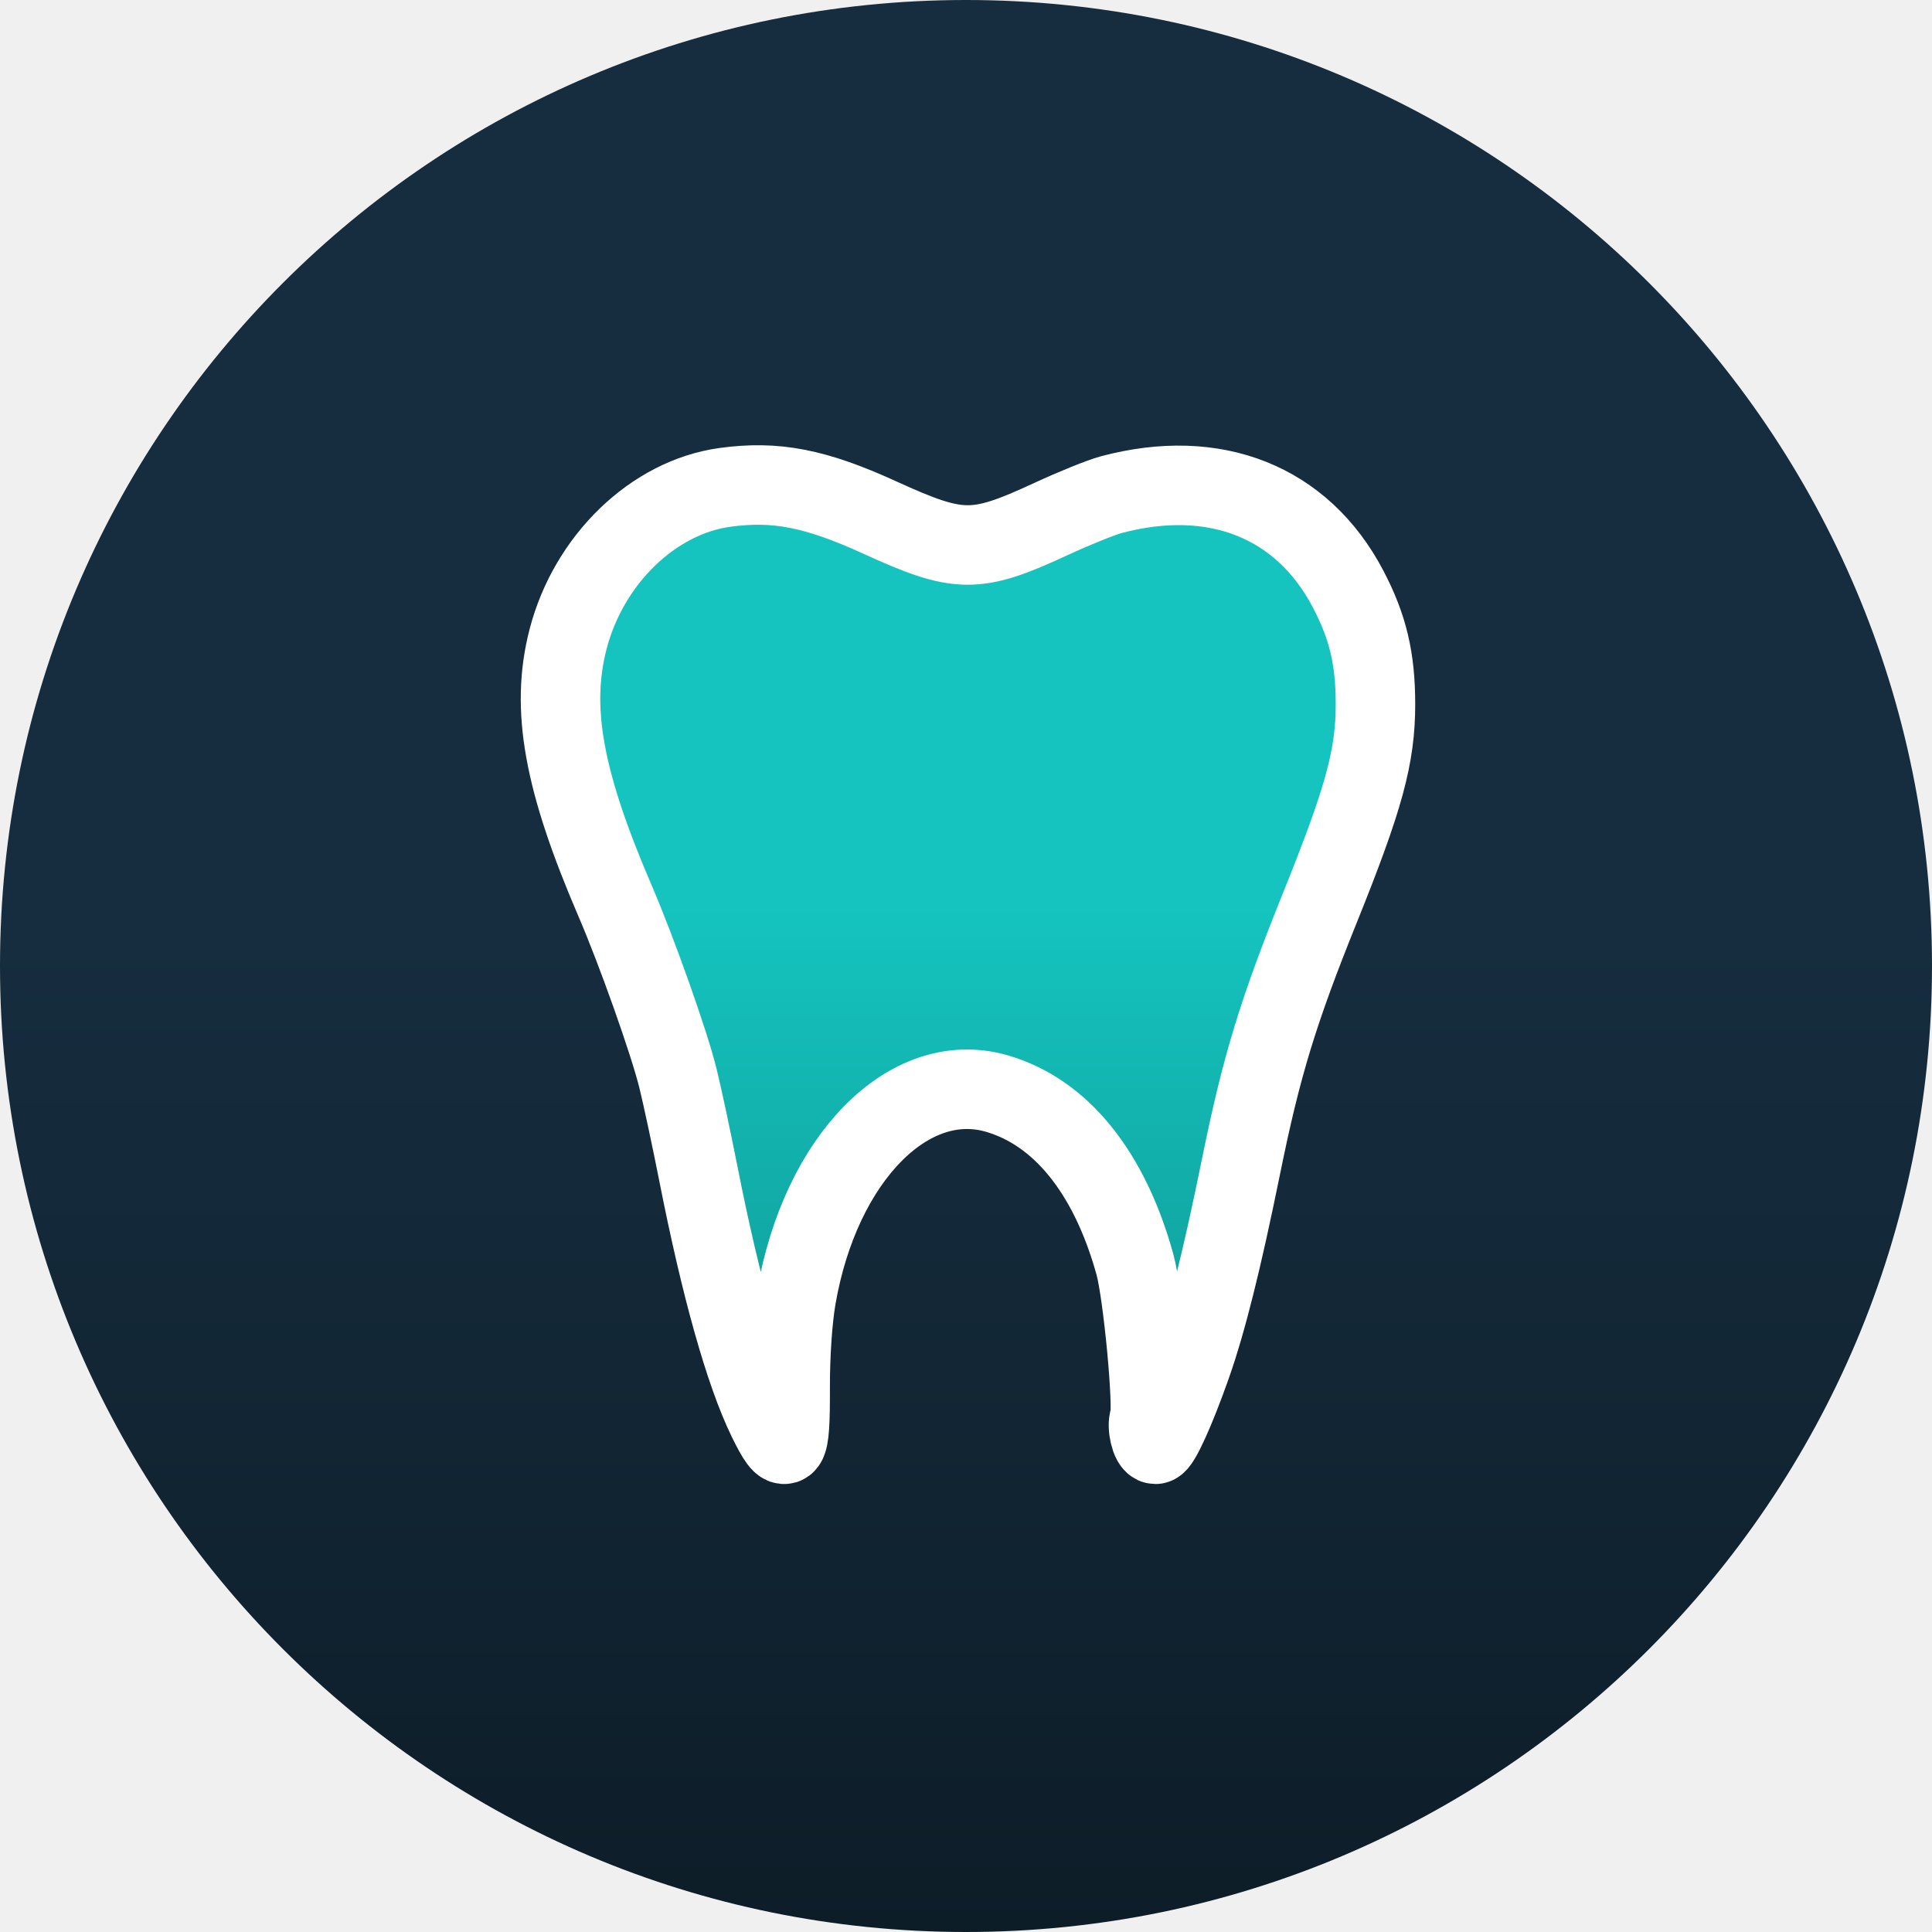
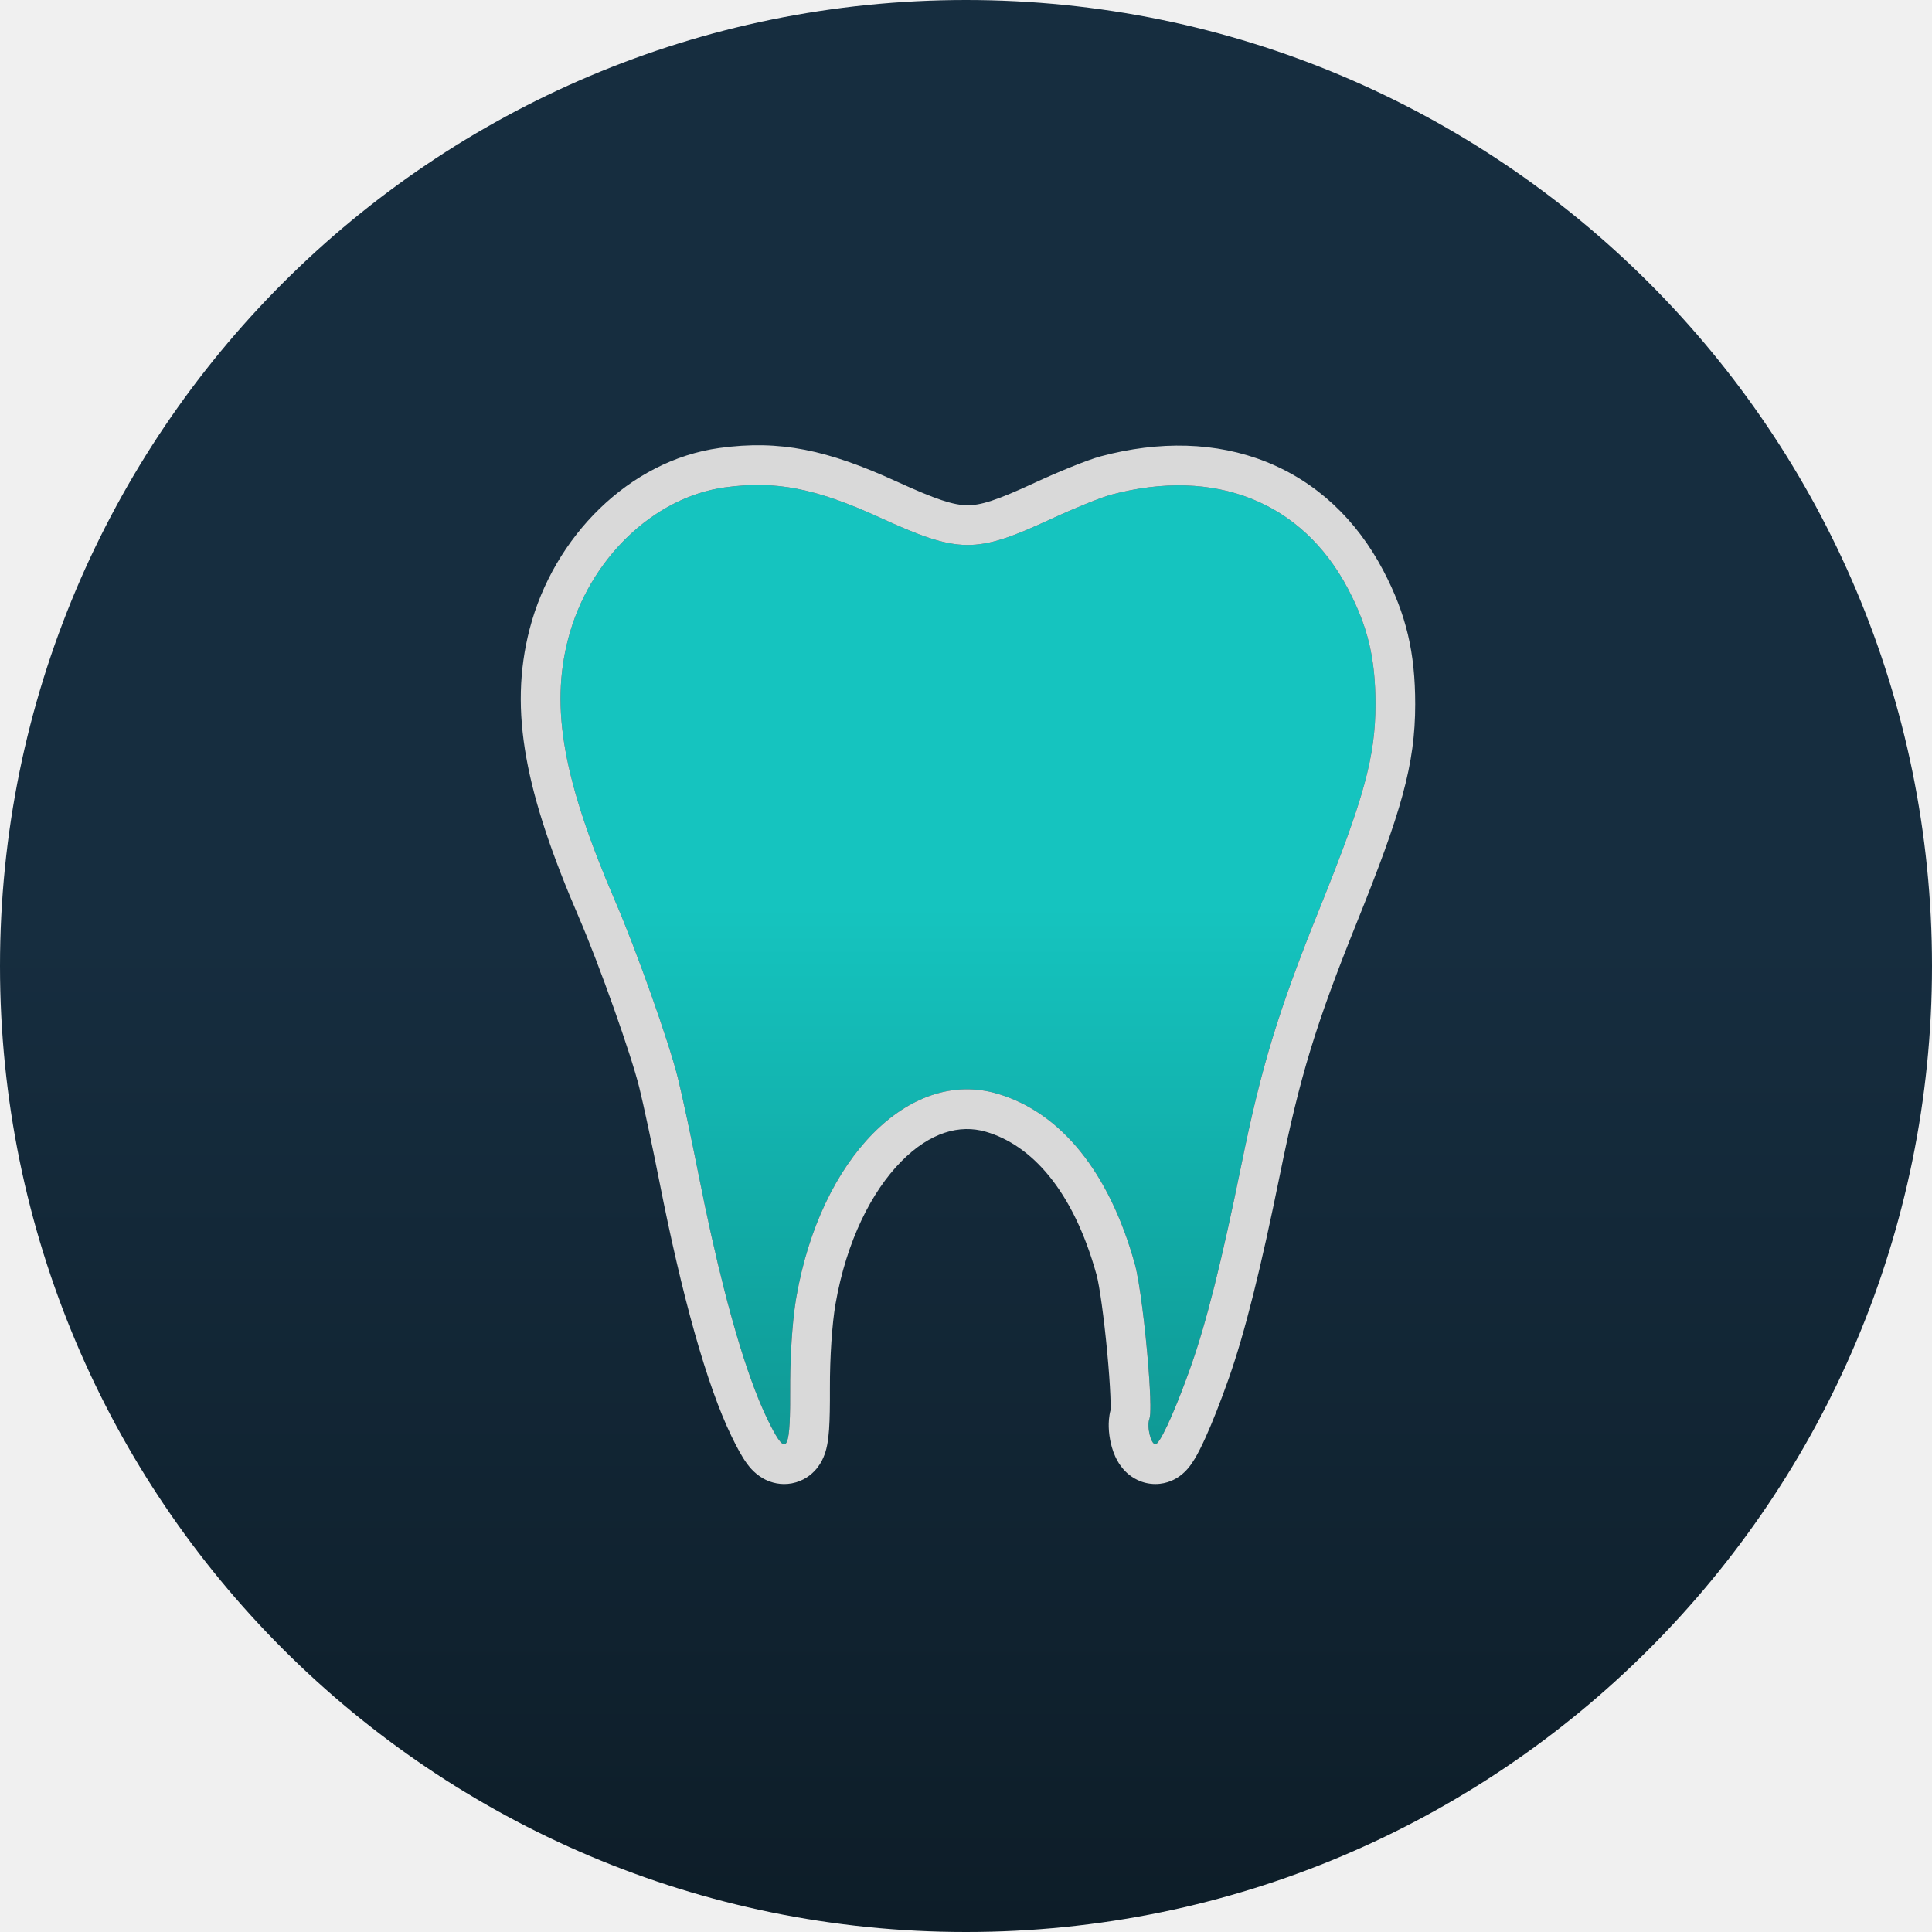
<svg xmlns="http://www.w3.org/2000/svg" width="486" height="486" viewBox="0 0 486 486" fill="none">
-   <path d="M486 243C486 377.205 377.205 486 243 486C108.795 486 0 377.205 0 243C0 108.795 108.795 0 243 0C377.205 0 486 108.795 486 243Z" fill="url(#paint0_linear_4_18)" />
-   <path fill-rule="evenodd" clip-rule="evenodd" d="M182.347 122.603C164.317 125.082 148.095 140.771 142.91 160.745C138.402 178.113 141.684 196.36 154.781 226.755C160.156 239.231 168.29 262.169 170.506 271.098C171.605 275.532 173.936 286.417 175.685 295.285C181.317 323.857 187.349 345.298 193.05 357.013C197.877 366.932 198.833 365.669 198.767 349.454C198.733 341.057 199.344 331.951 200.317 326.344C206.394 291.338 228.71 268.675 250.786 275.092C266.85 279.762 279.068 294.879 285.48 318.017C287.519 325.373 290.219 354.103 289.136 356.924C288.414 358.808 289.482 363.311 290.651 363.311C291.786 363.311 295.661 354.777 299.624 343.55C303.496 332.582 307.359 317.157 312.216 293.27C317.335 268.088 321.476 254.523 332.057 228.267C343.15 200.741 346 190.291 346 177.137C346 165.663 344.104 157.68 339.123 148.179C327.605 126.209 305.618 117.461 279.486 124.45C276.991 125.117 270.189 127.869 264.369 130.565C245.402 139.352 241.301 139.314 221.264 130.164C205.126 122.795 195.107 120.848 182.347 122.603Z" fill="url(#paint1_linear_4_18)" stroke="white" stroke-width="20" stroke-linecap="round" stroke-alignment="outside" />
+   <path d="M486 243C486 377.205 377.205 486 243 486C108.795 486 0 377.205 0 243C0 108.795 108.795 0 243 0C377.205 0 486 108.795 486 243Z" fill="url(#paint0_linear_12_20)" />
+   <path fill-rule="evenodd" clip-rule="evenodd" d="M182.347 122.603C164.317 125.082 148.095 140.771 142.91 160.745C138.402 178.113 141.684 196.36 154.781 226.755C160.156 239.231 168.29 262.169 170.506 271.098C171.605 275.532 173.936 286.417 175.685 295.285C181.317 323.857 187.349 345.298 193.05 357.013C197.877 366.932 198.833 365.669 198.767 349.454C198.733 341.057 199.344 331.951 200.317 326.344C206.394 291.338 228.71 268.675 250.786 275.092C266.85 279.762 279.068 294.879 285.48 318.017C287.519 325.373 290.219 354.103 289.136 356.924C288.414 358.808 289.482 363.311 290.651 363.311C291.786 363.311 295.661 354.777 299.624 343.55C303.496 332.582 307.359 317.157 312.216 293.27C317.335 268.088 321.476 254.523 332.057 228.267C343.15 200.741 346 190.291 346 177.137C346 165.663 344.104 157.68 339.123 148.179C327.605 126.209 305.618 117.461 279.486 124.45C276.991 125.117 270.189 127.869 264.369 130.565C245.402 139.352 241.301 139.314 221.264 130.164C205.126 122.795 195.107 120.848 182.347 122.603Z" fill="url(#paint1_linear_12_20)" />
+   <path fill-rule="evenodd" clip-rule="evenodd" d="M142.91 160.745C148.095 140.771 164.317 125.082 182.347 122.603C195.107 120.848 205.126 122.795 221.264 130.164C241.301 139.314 245.402 139.352 264.369 130.565C270.189 127.869 276.991 125.117 279.486 124.45C305.618 117.461 327.605 126.209 339.123 148.179C344.104 157.68 346 165.663 346 177.137C346 190.291 343.15 200.741 332.057 228.267C321.476 254.523 317.335 268.088 312.216 293.27C307.359 317.157 303.496 332.582 299.624 343.549C299.42 344.127 299.217 344.697 299.014 345.26C297.76 348.734 296.528 351.906 295.404 354.588C294.768 356.108 294.166 357.47 293.614 358.642C293.614 358.642 293.614 358.642 293.614 358.642C292.231 361.577 291.163 363.311 290.651 363.311C289.482 363.311 288.414 358.808 289.136 356.924C289.323 356.437 289.397 355.18 289.381 353.394C289.36 350.978 289.175 347.595 288.882 343.847C288.136 334.303 286.691 322.387 285.48 318.017C279.068 294.879 266.85 279.762 250.786 275.092C228.71 268.675 206.394 291.338 200.317 326.344C199.517 330.953 198.962 337.928 198.809 344.929C198.775 346.444 198.761 347.96 198.767 349.454C198.773 350.899 198.771 352.225 198.758 353.436C198.756 353.709 198.752 353.977 198.748 354.239C198.748 354.239 198.748 354.24 198.748 354.24C198.578 365.811 197.35 365.848 193.05 357.013C192.718 356.331 192.386 355.617 192.052 354.87C191.319 353.231 190.582 351.436 189.842 349.491C189.842 349.49 189.842 349.49 189.842 349.49C189.488 348.561 189.134 347.597 188.779 346.6C184.396 334.279 179.927 316.805 175.685 295.285C173.936 286.417 171.605 275.532 170.506 271.098C168.29 262.169 160.157 239.231 154.781 226.755C141.684 196.36 138.402 178.113 142.91 160.745ZM160.8 273.506C161.839 277.699 164.133 288.39 165.873 297.22C171.519 325.859 177.744 348.414 184.058 361.389C185.231 363.799 186.571 366.406 187.989 368.297L187.992 368.3C188.503 368.982 190.167 371.2 193.038 372.438C194.809 373.202 197.379 373.73 200.236 372.885C202.994 372.069 204.749 370.348 205.719 369.066C207.381 366.869 207.884 364.459 208.067 363.539C208.324 362.25 208.466 360.87 208.556 359.563C208.739 356.925 208.784 353.49 208.767 349.414V349.413C208.734 341.355 209.332 332.881 210.17 328.055L210.17 328.055C212.941 312.089 219.307 299.685 226.677 292.201C233.973 284.791 241.436 282.788 247.994 284.695C259.405 288.012 269.917 299.302 275.843 320.687L275.843 320.688C276.586 323.37 277.714 331.501 278.522 340.107C278.91 344.229 279.194 348.129 279.317 351.103C279.379 352.605 279.395 353.744 279.376 354.503C279.375 354.567 279.373 354.626 279.371 354.678C278.923 356.392 278.882 357.948 278.907 358.961C278.942 360.409 279.148 361.842 279.454 363.132C279.741 364.34 280.233 365.928 281.097 367.469C281.519 368.221 282.273 369.405 283.498 370.518C284.708 371.616 287.145 373.311 290.651 373.311C293.73 373.311 295.869 371.947 296.693 371.36C297.67 370.665 298.356 369.933 298.741 369.49C299.53 368.584 300.141 367.629 300.551 366.944C301.423 365.489 302.32 363.674 303.182 361.775C304.944 357.896 307.01 352.669 309.054 346.878C313.17 335.219 317.143 319.224 322.015 295.262C327.002 270.734 330.956 257.752 341.332 232.005C352.452 204.412 356 192.39 356 177.137C356 164.161 353.764 154.568 347.979 143.536C341.216 130.634 331.105 121.186 318.482 116.163C305.927 111.168 291.648 110.845 276.902 114.789L276.902 114.789C273.477 115.705 265.965 118.805 260.166 121.491L260.165 121.492C250.501 125.969 246.661 127.122 243.311 127.091C239.849 127.059 235.682 125.754 225.418 121.068L225.418 121.068C208.183 113.198 196.206 110.603 180.985 112.696C158.294 115.816 139.26 135.009 133.231 158.232L133.231 158.232C127.859 178.93 132.269 199.781 145.597 230.712C150.848 242.898 158.761 265.29 160.799 273.505M279.8 353.342L279.8 353.342ZM188.511 359.221C188.511 359.221 188.511 359.222 188.511 359.221ZM283.311 356.799C283.31 356.8 283.316 356.791 283.328 356.773C283.318 356.789 283.312 356.798 283.311 356.799ZM298.48 360.488C298.477 360.494 298.475 360.5 298.473 360.506C298.475 360.5 298.477 360.494 298.48 360.488ZM188.511 359.221C188.492 359.384 188.476 359.496 188.464 359.566ZM188.464 359.566C188.459 359.597 188.455 359.62 188.452 359.634C188.424 359.778 188.42 359.738 188.464 359.566Z" fill="#D9D9D9" />
  <defs>
-     <linearGradient id="paint0_linear_4_18" x1="243" y1="0" x2="243" y2="486" gradientUnits="userSpaceOnUse">
+     <linearGradient id="paint0_linear_12_20" x1="243" y1="0" x2="243" y2="486" gradientUnits="userSpaceOnUse">
      <stop offset="0.485" stop-color="#162D3F" />
      <stop offset="1" stop-color="#0D1D28" />
    </linearGradient>
-     <linearGradient id="paint1_linear_4_18" x1="243.5" y1="122" x2="243.5" y2="363.315" gradientUnits="userSpaceOnUse">
+     <linearGradient id="paint1_linear_12_20" x1="243.5" y1="122" x2="243.5" y2="363.315" gradientUnits="userSpaceOnUse">
      <stop offset="0.44" stop-color="#15C4BF" />
      <stop offset="1" stop-color="#0F9995" />
    </linearGradient>
  </defs>
</svg>
